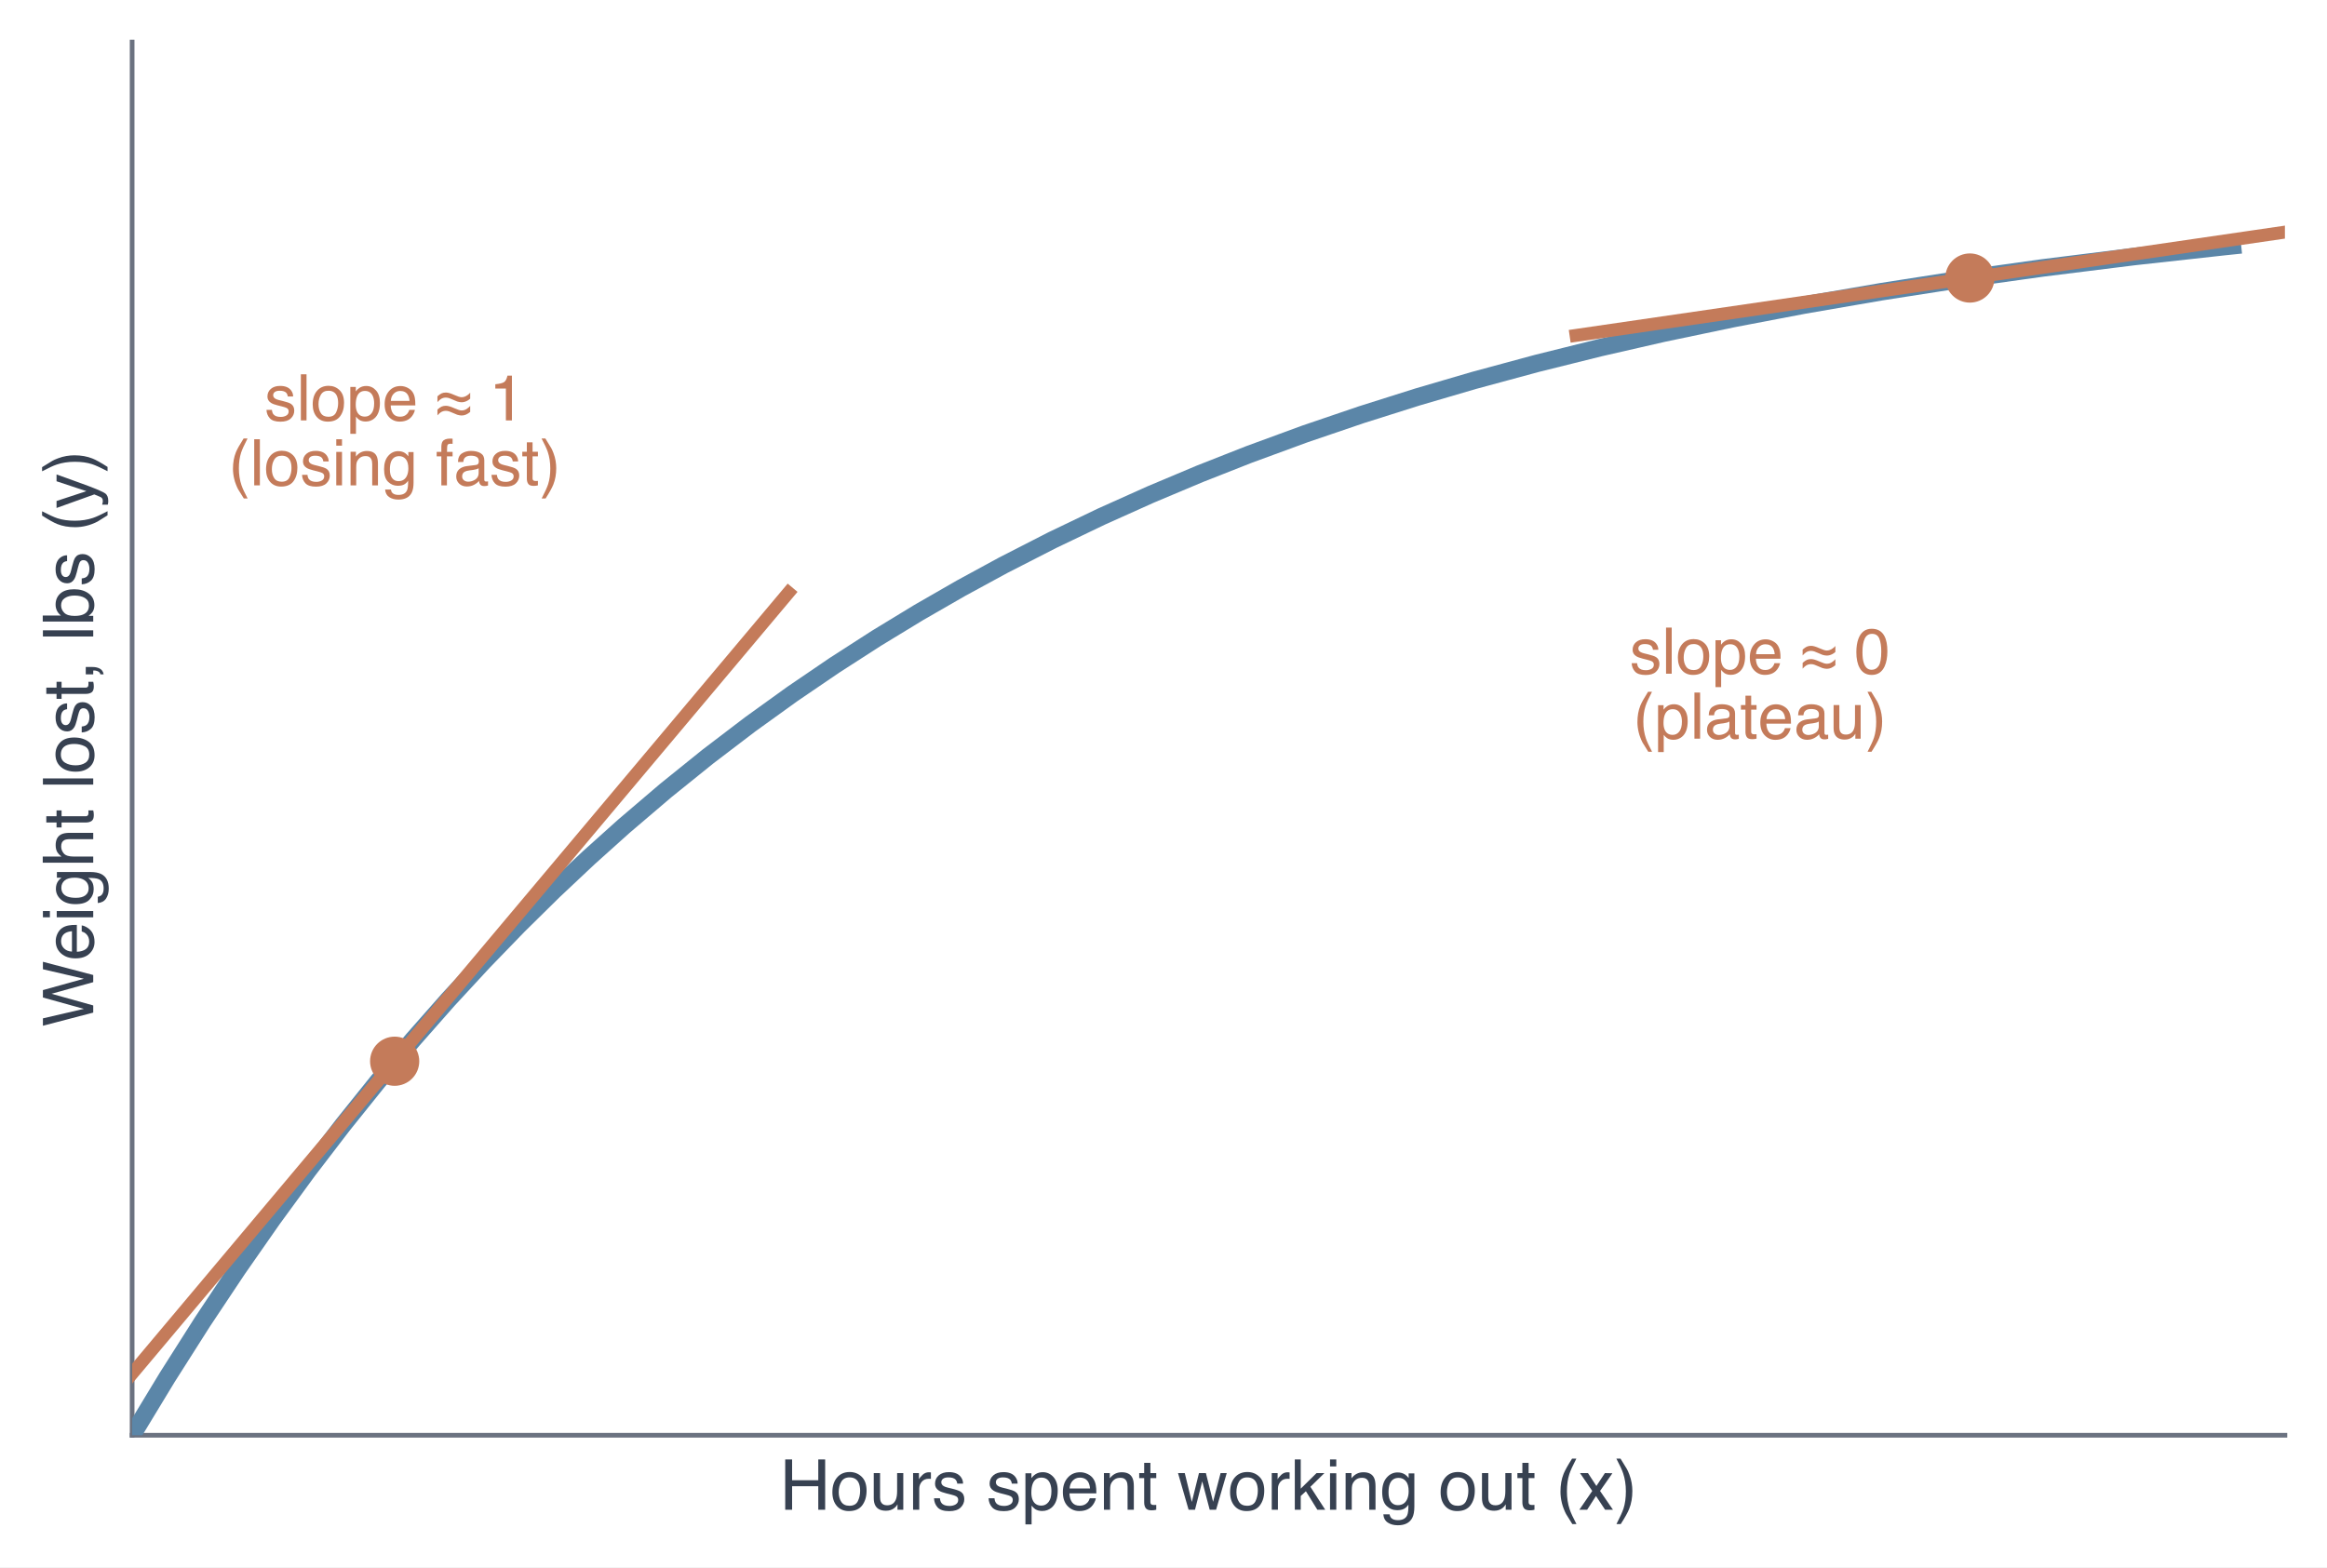
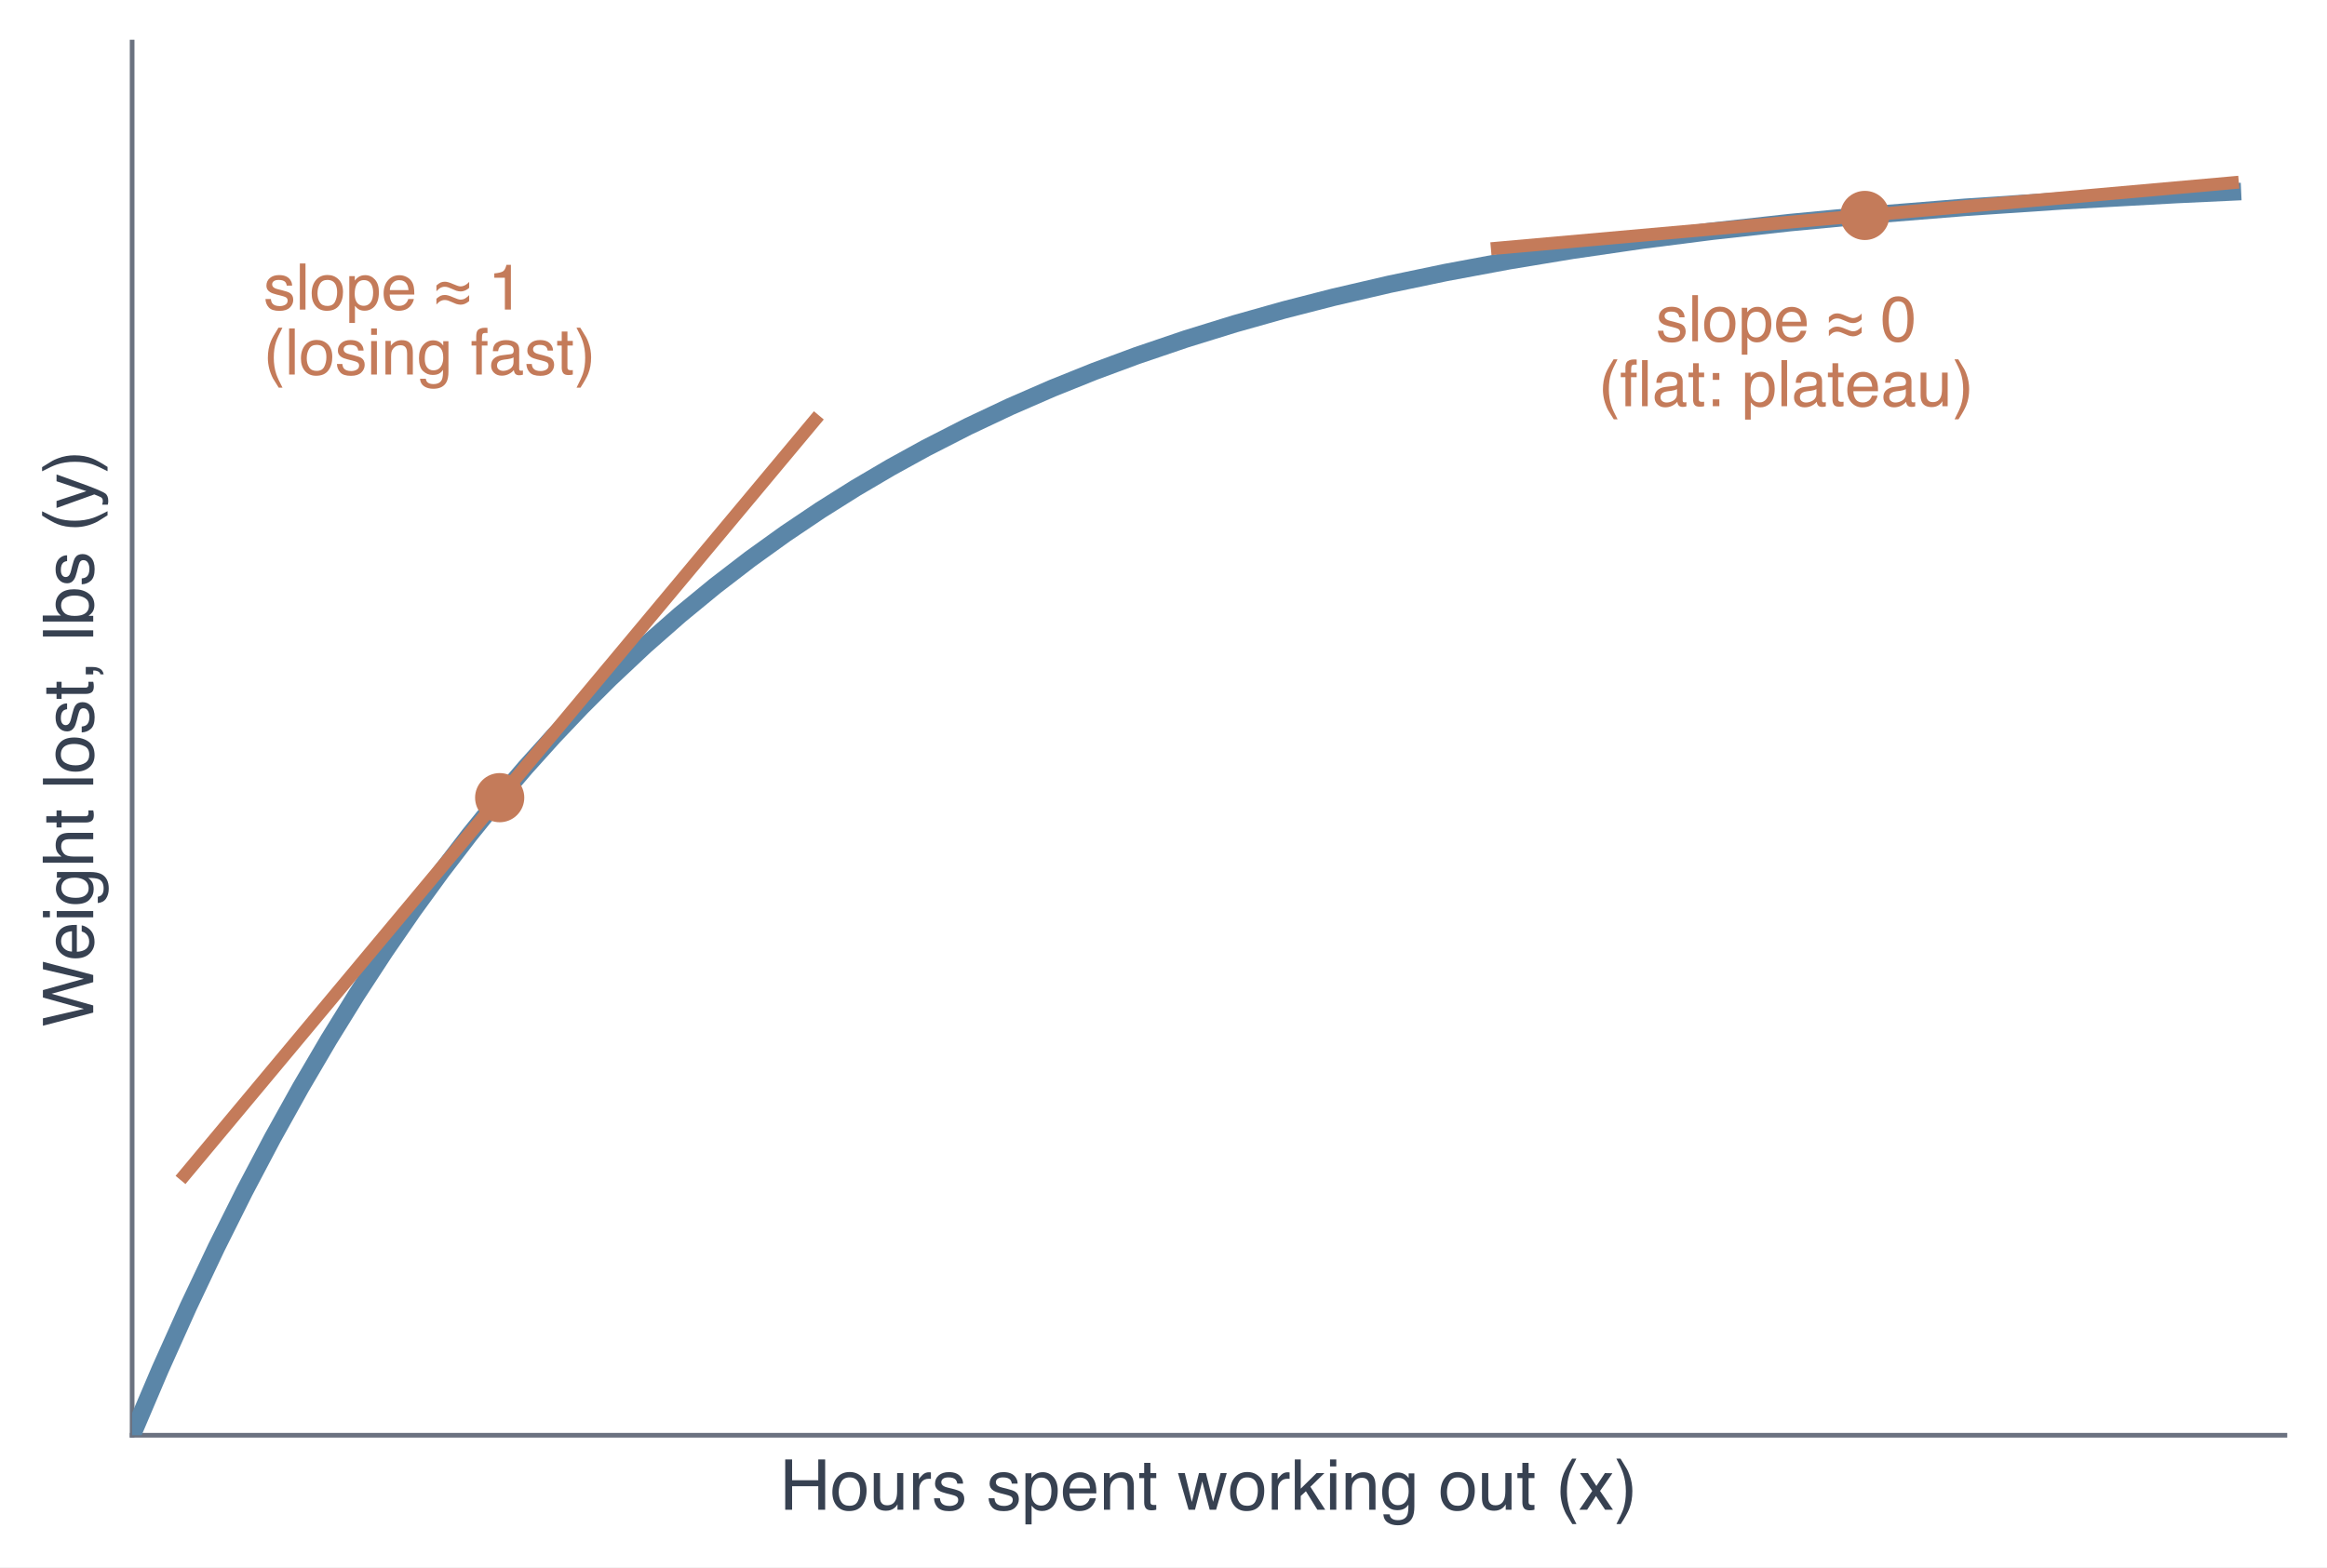
<svg xmlns="http://www.w3.org/2000/svg" xmlns:xlink="http://www.w3.org/1999/xlink" width="398.084pt" height="268.196pt" viewBox="0 0 398.084 268.196" version="1.1">
  <defs>
    <style type="text/css">*{stroke-linejoin: round; stroke-linecap: butt}</style>
  </defs>
  <g id="figure_1">
    <g id="patch_1">
      <path d="M 0 268.196  L 398.084 268.196  L 398.084 0  L 0 0  z " style="fill: #ffffff" />
    </g>
    <g id="axes_1">
      <g id="patch_2">
        <path d="M 22.604 245.592  L 390.884 245.592  L 390.884 7.2  L 22.604 7.2  z " style="fill: #ffffff" />
      </g>
      <g id="matplotlib.axis_1">
        <g id="text_1">
          <g style="fill: #374151" transform="translate(133.3862 258.3408) scale(0.12 -0.12)">
            <defs>
              <path id="Helvetica-48" d="M 503 4591  L 1131 4591  L 1131 2694  L 3519 2694  L 3519 4591  L 4147 4591  L 4147 0  L 3519 0  L 3519 2147  L 1131 2147  L 1131 0  L 503 0  L 503 4591  z " transform="scale(0.015625)" />
              <path id="Helvetica-6f" d="M 1741 363  Q 2300 363 2508 786  Q 2716 1209 2716 1728  Q 2716 2197 2566 2491  Q 2328 2953 1747 2953  Q 1231 2953 997 2559  Q 763 2166 763 1609  Q 763 1075 997 719  Q 1231 363 1741 363  z M 1763 3444  Q 2409 3444 2856 3012  Q 3303 2581 3303 1744  Q 3303 934 2909 406  Q 2516 -122 1688 -122  Q 997 -122 590 345  Q 184 813 184 1600  Q 184 2444 612 2944  Q 1041 3444 1763 3444  z M 1744 3428  L 1744 3428  z " transform="scale(0.015625)" />
              <path id="Helvetica-75" d="M 975 3347  L 975 1125  Q 975 869 1056 706  Q 1206 406 1616 406  Q 2203 406 2416 931  Q 2531 1213 2531 1703  L 2531 3347  L 3094 3347  L 3094 0  L 2563 0  L 2569 494  Q 2459 303 2297 172  Q 1975 -91 1516 -91  Q 800 -91 541 388  Q 400 644 400 1072  L 400 3347  L 975 3347  z M 1747 3428  L 1747 3428  z " transform="scale(0.015625)" />
              <path id="Helvetica-72" d="M 428 3347  L 963 3347  L 963 2769  Q 1028 2938 1284 3180  Q 1541 3422 1875 3422  Q 1891 3422 1928 3419  Q 1966 3416 2056 3406  L 2056 2813  Q 2006 2822 1964 2825  Q 1922 2828 1872 2828  Q 1447 2828 1219 2554  Q 991 2281 991 1925  L 991 0  L 428 0  L 428 3347  z " transform="scale(0.015625)" />
              <path id="Helvetica-73" d="M 747 1050  Q 772 769 888 619  Q 1100 347 1625 347  Q 1938 347 2175 483  Q 2413 619 2413 903  Q 2413 1119 2222 1231  Q 2100 1300 1741 1391  L 1294 1503  Q 866 1609 663 1741  Q 300 1969 300 2372  Q 300 2847 642 3140  Q 984 3434 1563 3434  Q 2319 3434 2653 2991  Q 2863 2709 2856 2384  L 2325 2384  Q 2309 2575 2191 2731  Q 1997 2953 1519 2953  Q 1200 2953 1036 2831  Q 872 2709 872 2509  Q 872 2291 1088 2159  Q 1213 2081 1456 2022  L 1828 1931  Q 2434 1784 2641 1647  Q 2969 1431 2969 969  Q 2969 522 2630 197  Q 2291 -128 1597 -128  Q 850 -128 539 211  Q 228 550 206 1050  L 747 1050  z M 1578 3428  L 1578 3428  z " transform="scale(0.015625)" />
              <path id="Helvetica-20" transform="scale(0.015625)" />
              <path id="Helvetica-70" d="M 1825 378  Q 2219 378 2480 708  Q 2741 1038 2741 1694  Q 2741 2094 2625 2381  Q 2406 2934 1825 2934  Q 1241 2934 1025 2350  Q 909 2038 909 1556  Q 909 1169 1025 897  Q 1244 378 1825 378  z M 369 3331  L 916 3331  L 916 2888  Q 1084 3116 1284 3241  Q 1569 3428 1953 3428  Q 2522 3428 2919 2992  Q 3316 2556 3316 1747  Q 3316 653 2744 184  Q 2381 -113 1900 -113  Q 1522 -113 1266 53  Q 1116 147 931 375  L 931 -1334  L 369 -1334  L 369 3331  z " transform="scale(0.015625)" />
              <path id="Helvetica-65" d="M 1806 3422  Q 2163 3422 2497 3255  Q 2831 3088 3006 2822  Q 3175 2569 3231 2231  Q 3281 2000 3281 1494  L 828 1494  Q 844 984 1069 676  Q 1294 369 1766 369  Q 2206 369 2469 659  Q 2619 828 2681 1050  L 3234 1050  Q 3213 866 3089 639  Q 2966 413 2813 269  Q 2556 19 2178 -69  Q 1975 -119 1719 -119  Q 1094 -119 659 336  Q 225 791 225 1609  Q 225 2416 662 2919  Q 1100 3422 1806 3422  z M 2703 1941  Q 2669 2306 2544 2525  Q 2313 2931 1772 2931  Q 1384 2931 1121 2651  Q 859 2372 844 1941  L 2703 1941  z M 1753 3428  L 1753 3428  z " transform="scale(0.015625)" />
              <path id="Helvetica-6e" d="M 413 3347  L 947 3347  L 947 2872  Q 1184 3166 1450 3294  Q 1716 3422 2041 3422  Q 2753 3422 3003 2925  Q 3141 2653 3141 2147  L 3141 0  L 2569 0  L 2569 2109  Q 2569 2416 2478 2603  Q 2328 2916 1934 2916  Q 1734 2916 1606 2875  Q 1375 2806 1200 2600  Q 1059 2434 1017 2257  Q 975 2081 975 1753  L 975 0  L 413 0  L 413 3347  z M 1734 3428  L 1734 3428  z " transform="scale(0.015625)" />
              <path id="Helvetica-74" d="M 525 4281  L 1094 4281  L 1094 3347  L 1628 3347  L 1628 2888  L 1094 2888  L 1094 703  Q 1094 528 1213 469  Q 1278 434 1431 434  Q 1472 434 1519 436  Q 1566 438 1628 444  L 1628 0  Q 1531 -28 1426 -40  Q 1322 -53 1200 -53  Q 806 -53 665 148  Q 525 350 525 672  L 525 2888  L 72 2888  L 72 3347  L 525 3347  L 525 4281  z " transform="scale(0.015625)" />
              <path id="Helvetica-77" d="M 672 3347  L 1316 709  L 1969 3347  L 2600 3347  L 3256 725  L 3941 3347  L 4503 3347  L 3531 0  L 2947 0  L 2266 2591  L 1606 0  L 1022 0  L 56 3347  L 672 3347  z " transform="scale(0.015625)" />
              <path id="Helvetica-6b" d="M 400 4591  L 941 4591  L 941 1925  L 2384 3347  L 3103 3347  L 1822 2094  L 3175 0  L 2456 0  L 1413 1688  L 941 1256  L 941 0  L 400 0  L 400 4591  z " transform="scale(0.015625)" />
              <path id="Helvetica-69" d="M 413 3331  L 984 3331  L 984 0  L 413 0  L 413 3331  z M 413 4591  L 984 4591  L 984 3953  L 413 3953  L 413 4591  z " transform="scale(0.015625)" />
              <path id="Helvetica-67" d="M 1594 3406  Q 1988 3406 2281 3213  Q 2441 3103 2606 2894  L 2606 3316  L 3125 3316  L 3125 272  Q 3125 -366 2938 -734  Q 2588 -1416 1616 -1416  Q 1075 -1416 706 -1173  Q 338 -931 294 -416  L 866 -416  Q 906 -641 1028 -763  Q 1219 -950 1628 -950  Q 2275 -950 2475 -494  Q 2594 -225 2584 466  Q 2416 209 2178 84  Q 1941 -41 1550 -41  Q 1006 -41 598 345  Q 191 731 191 1622  Q 191 2463 602 2934  Q 1013 3406 1594 3406  z M 2606 1688  Q 2606 2309 2350 2609  Q 2094 2909 1697 2909  Q 1103 2909 884 2353  Q 769 2056 769 1575  Q 769 1009 998 714  Q 1228 419 1616 419  Q 2222 419 2469 966  Q 2606 1275 2606 1688  z M 1659 3428  L 1659 3428  z " transform="scale(0.015625)" />
              <path id="Helvetica-28" d="M 1894 4666  Q 1403 3713 1256 3263  Q 1034 2578 1034 1681  Q 1034 775 1288 25  Q 1444 -438 1903 -1306  L 1525 -1306  Q 1069 -594 959 -397  Q 850 -200 722 138  Q 547 600 478 1125  Q 444 1397 444 1644  Q 444 2569 734 3291  Q 919 3750 1503 4666  L 1894 4666  z " transform="scale(0.015625)" />
              <path id="Helvetica-78" d="M 94 3347  L 822 3347  L 1591 2169  L 2369 3347  L 3053 3331  L 1925 1716  L 3103 0  L 2384 0  L 1553 1256  L 747 0  L 34 0  L 1213 1716  L 94 3347  z " transform="scale(0.015625)" />
              <path id="Helvetica-29" d="M 222 -1306  Q 719 -338 863 106  Q 1081 778 1081 1681  Q 1081 2584 828 3334  Q 672 3797 213 4666  L 591 4666  Q 1072 3897 1173 3717  Q 1275 3538 1394 3222  Q 1544 2831 1608 2450  Q 1672 2069 1672 1716  Q 1672 791 1378 66  Q 1194 -400 613 -1306  L 222 -1306  z " transform="scale(0.015625)" />
            </defs>
            <use xlink:href="#Helvetica-48" />
            <use xlink:href="#Helvetica-6f" transform="translate(72.2168 0)" />
            <use xlink:href="#Helvetica-75" transform="translate(127.832 0)" />
            <use xlink:href="#Helvetica-72" transform="translate(183.4473 0)" />
            <use xlink:href="#Helvetica-73" transform="translate(216.748 0)" />
            <use xlink:href="#Helvetica-20" transform="translate(266.748 0)" />
            <use xlink:href="#Helvetica-73" transform="translate(294.5312 0)" />
            <use xlink:href="#Helvetica-70" transform="translate(344.5312 0)" />
            <use xlink:href="#Helvetica-65" transform="translate(400.1465 0)" />
            <use xlink:href="#Helvetica-6e" transform="translate(455.7617 0)" />
            <use xlink:href="#Helvetica-74" transform="translate(511.377 0)" />
            <use xlink:href="#Helvetica-20" transform="translate(539.1602 0)" />
            <use xlink:href="#Helvetica-77" transform="translate(566.9434 0)" />
            <use xlink:href="#Helvetica-6f" transform="translate(639.1602 0)" />
            <use xlink:href="#Helvetica-72" transform="translate(694.7754 0)" />
            <use xlink:href="#Helvetica-6b" transform="translate(728.0762 0)" />
            <use xlink:href="#Helvetica-69" transform="translate(778.0762 0)" />
            <use xlink:href="#Helvetica-6e" transform="translate(800.293 0)" />
            <use xlink:href="#Helvetica-67" transform="translate(855.9082 0)" />
            <use xlink:href="#Helvetica-20" transform="translate(911.5234 0)" />
            <use xlink:href="#Helvetica-6f" transform="translate(939.3066 0)" />
            <use xlink:href="#Helvetica-75" transform="translate(994.9219 0)" />
            <use xlink:href="#Helvetica-74" transform="translate(1050.537 0)" />
            <use xlink:href="#Helvetica-20" transform="translate(1078.32 0)" />
            <use xlink:href="#Helvetica-28" transform="translate(1106.104 0)" />
            <use xlink:href="#Helvetica-78" transform="translate(1139.404 0)" />
            <use xlink:href="#Helvetica-29" transform="translate(1189.404 0)" />
          </g>
        </g>
      </g>
      <g id="matplotlib.axis_2">
        <g id="text_2">
          <g style="fill: #374151" transform="translate(15.94875 175.7385) rotate(-90) scale(0.12 -0.12)">
            <defs>
              <path id="Helvetica-57" d="M 791 4591  L 1656 856  L 2694 4591  L 3369 4591  L 4406 856  L 5272 4591  L 5953 4591  L 4747 0  L 4094 0  L 3034 3806  L 1969 0  L 1316 0  L 116 4591  L 791 4591  z " transform="scale(0.015625)" />
              <path id="Helvetica-68" d="M 413 4606  L 975 4606  L 975 2894  Q 1175 3147 1334 3250  Q 1606 3428 2013 3428  Q 2741 3428 3000 2919  Q 3141 2641 3141 2147  L 3141 0  L 2563 0  L 2563 2109  Q 2563 2478 2469 2650  Q 2316 2925 1894 2925  Q 1544 2925 1259 2684  Q 975 2444 975 1775  L 975 0  L 413 0  L 413 4606  z " transform="scale(0.015625)" />
              <path id="Helvetica-6c" d="M 428 4591  L 991 4591  L 991 0  L 428 0  L 428 4591  z " transform="scale(0.015625)" />
              <path id="Helvetica-2c" d="M 531 -653  Q 747 -616 834 -350  Q 881 -209 881 -78  Q 881 -56 879 -39  Q 878 -22 872 0  L 531 0  L 531 681  L 1200 681  L 1200 50  Q 1200 -322 1050 -603  Q 900 -884 531 -950  L 531 -653  z " transform="scale(0.015625)" />
              <path id="Helvetica-62" d="M 369 4606  L 916 4606  L 916 2941  Q 1100 3181 1356 3307  Q 1613 3434 1913 3434  Q 2538 3434 2927 3004  Q 3316 2575 3316 1738  Q 3316 944 2931 419  Q 2547 -106 1866 -106  Q 1484 -106 1222 78  Q 1066 188 888 428  L 888 0  L 369 0  L 369 4606  z M 1831 391  Q 2288 391 2514 753  Q 2741 1116 2741 1709  Q 2741 2238 2514 2584  Q 2288 2931 1847 2931  Q 1463 2931 1173 2647  Q 884 2363 884 1709  Q 884 1238 1003 944  Q 1225 391 1831 391  z " transform="scale(0.015625)" />
              <path id="Helvetica-79" d="M 2503 3347  L 3125 3347  Q 3006 3025 2597 1878  Q 2291 1016 2084 472  Q 1597 -809 1397 -1090  Q 1197 -1372 709 -1372  Q 591 -1372 527 -1362  Q 463 -1353 369 -1328  L 369 -816  Q 516 -856 581 -865  Q 647 -875 697 -875  Q 853 -875 926 -823  Q 1000 -772 1050 -697  Q 1066 -672 1162 -440  Q 1259 -209 1303 -97  L 66 3347  L 703 3347  L 1600 622  L 2503 3347  z M 1597 3428  L 1597 3428  z " transform="scale(0.015625)" />
            </defs>
            <use xlink:href="#Helvetica-57" />
            <use xlink:href="#Helvetica-65" transform="translate(94.38477 0)" />
            <use xlink:href="#Helvetica-69" transform="translate(150 0)" />
            <use xlink:href="#Helvetica-67" transform="translate(172.2168 0)" />
            <use xlink:href="#Helvetica-68" transform="translate(227.832 0)" />
            <use xlink:href="#Helvetica-74" transform="translate(283.4473 0)" />
            <use xlink:href="#Helvetica-20" transform="translate(311.2305 0)" />
            <use xlink:href="#Helvetica-6c" transform="translate(339.0137 0)" />
            <use xlink:href="#Helvetica-6f" transform="translate(361.2305 0)" />
            <use xlink:href="#Helvetica-73" transform="translate(416.8457 0)" />
            <use xlink:href="#Helvetica-74" transform="translate(466.8457 0)" />
            <use xlink:href="#Helvetica-2c" transform="translate(494.6289 0)" />
            <use xlink:href="#Helvetica-20" transform="translate(522.4121 0)" />
            <use xlink:href="#Helvetica-6c" transform="translate(550.1953 0)" />
            <use xlink:href="#Helvetica-62" transform="translate(572.4121 0)" />
            <use xlink:href="#Helvetica-73" transform="translate(628.0273 0)" />
            <use xlink:href="#Helvetica-20" transform="translate(678.0273 0)" />
            <use xlink:href="#Helvetica-28" transform="translate(705.8105 0)" />
            <use xlink:href="#Helvetica-79" transform="translate(739.1113 0)" />
            <use xlink:href="#Helvetica-29" transform="translate(789.1113 0)" />
          </g>
        </g>
      </g>
      <g id="patch_3">
        <path d="M 22.604 245.592  L 22.604 7.2  " style="fill: none; stroke: #6b7280; stroke-width: 0.8; stroke-linejoin: miter; stroke-linecap: square" />
      </g>
      <g id="patch_4">
        <path d="M 22.604 245.592  L 390.884 245.592  " style="fill: none; stroke: #6b7280; stroke-width: 0.8; stroke-linejoin: miter; stroke-linecap: square" />
      </g>
      <g id="line2d_1">
-         <path d="M 22.604 245.592  L 28.612 235.678  L 34.62 226.218  L 40.629 217.191  L 46.637 208.577  L 52.645 200.356  L 58.654 192.512  L 64.662 185.027  L 70.67 177.884  L 76.679 171.067  L 82.687 164.563  L 88.695 158.356  L 94.704 152.433  L 100.712 146.781  L 106.72 141.387  L 113.93 135.24  L 121.14 129.428  L 128.35 123.934  L 135.56 118.74  L 142.77 113.83  L 149.98 109.188  L 157.19 104.799  L 164.4 100.651  L 171.61 96.729  L 180.022 92.423  L 188.433 88.391  L 196.845 84.615  L 205.257 81.078  L 213.668 77.765  L 223.282 74.236  L 232.895 70.962  L 242.508 67.924  L 252.122 65.105  L 262.937 62.177  L 273.752 59.485  L 284.567 57.01  L 296.583 54.495  L 308.6 52.204  L 321.818 49.921  L 335.036 47.86  L 349.456 45.842  L 365.078 43.897  L 380.7 42.175  L 381.901 42.051  L 381.901 42.051  " clip-path="url(#p735de9284b)" style="fill: none; stroke: #5b86a8; stroke-width: 3; stroke-linecap: square" />
+         <path d="M 22.604 245.592  L 27.41 234.3  L 32.217 223.596  L 37.024 213.45  L 41.83 203.832  L 46.637 194.716  L 51.444 186.075  L 56.25 177.884  L 61.057 170.119  L 65.864 162.76  L 70.67 155.783  L 75.477 149.171  L 80.284 142.902  L 85.09 136.961  L 89.897 131.329  L 94.704 125.99  L 99.51 120.93  L 104.317 116.133  L 110.325 110.487  L 116.334 105.207  L 122.342 100.268  L 128.35 95.648  L 134.359 91.328  L 140.367 87.287  L 146.375 83.507  L 152.383 79.972  L 158.392 76.666  L 165.602 72.98  L 172.812 69.578  L 180.022 66.438  L 187.232 63.54  L 194.442 60.866  L 202.853 58.006  L 211.265 55.402  L 219.677 53.03  L 228.088 50.871  L 237.702 48.638  L 247.315 46.632  L 258.13 44.617  L 268.945 42.831  L 280.962 41.083  L 292.978 39.554  L 306.196 38.092  L 320.616 36.725  L 336.238 35.471  L 353.061 34.344  L 372.288 33.29  L 381.901 32.841  L 381.901 32.841  " clip-path="url(#p04f91757e7)" style="fill: none; stroke: #5b86a8; stroke-width: 3; stroke-linecap: square" />
      </g>
      <g id="text_3">
-         <g style="fill: #c47b5a" transform="translate(45.23493 71.93753) scale(0.11 -0.11)">
+         <g style="fill: #c47b5a" transform="translate(45.05985 52.97453) scale(0.11 -0.11)">
          <defs>
            <path id="Helvetica-2248" d="M 144 2400  Q 390 2619 568 2697  Q 747 2775 987 2775  Q 1290 2775 1804 2542  Q 2319 2309 2540 2309  Q 2844 2309 3131 2513  Q 3303 2631 3403 2763  L 3403 2163  Q 3278 2047 3109 1956  Q 2828 1806 2550 1806  Q 2472 1806 2345 1825  Q 2219 1844 2115 1881  Q 2056 1900 1625 2088  Q 1412 2181 1303 2219  Q 1131 2272 978 2272  Q 706 2272 487 2131  Q 353 2044 144 1822  L 144 2400  z M 144 1081  Q 390 1300 568 1378  Q 747 1456 987 1456  Q 1290 1456 1804 1223  Q 2319 991 2540 991  Q 2822 991 3042 1133  Q 3262 1275 3403 1444  L 3403 844  Q 3194 672 2987 580  Q 2781 488 2550 488  Q 2453 488 2332 511  Q 2212 534 2115 563  Q 2044 588 1625 769  Q 1412 863 1303 900  Q 1131 953 978 953  Q 703 953 478 806  Q 340 719 144 503  L 144 1081  z " transform="scale(0.015625)" />
            <path id="Helvetica-31" d="M 613 3169  L 613 3600  Q 1222 3659 1462 3798  Q 1703 3938 1822 4456  L 2266 4456  L 2266 0  L 1666 0  L 1666 3169  L 613 3169  z " transform="scale(0.015625)" />
          </defs>
          <use xlink:href="#Helvetica-73" />
          <use xlink:href="#Helvetica-6c" transform="translate(50 0)" />
          <use xlink:href="#Helvetica-6f" transform="translate(72.2168 0)" />
          <use xlink:href="#Helvetica-70" transform="translate(127.832 0)" />
          <use xlink:href="#Helvetica-65" transform="translate(183.4473 0)" />
          <use xlink:href="#Helvetica-20" transform="translate(239.0625 0)" />
          <use xlink:href="#Helvetica-2248" transform="translate(266.8457 0)" />
          <use xlink:href="#Helvetica-20" transform="translate(321.7285 0)" />
          <use xlink:href="#Helvetica-31" transform="translate(349.5117 0)" />
        </g>
-         <g style="fill: #c47b5a" transform="translate(39.09126 83.052) scale(0.11 -0.11)">
+         <g style="fill: #c47b5a" transform="translate(45.05985 64.089) scale(0.11 -0.11)">
          <defs>
            <path id="Helvetica-66" d="M 553 3856  Q 566 4206 675 4369  Q 872 4656 1434 4656  Q 1488 4656 1544 4653  Q 1600 4650 1672 4644  L 1672 4131  Q 1584 4138 1545 4139  Q 1506 4141 1472 4141  Q 1216 4141 1166 4008  Q 1116 3875 1116 3331  L 1672 3331  L 1672 2888  L 1109 2888  L 1109 0  L 553 0  L 553 2888  L 88 2888  L 88 3331  L 553 3331  L 553 3856  z " transform="scale(0.015625)" />
            <path id="Helvetica-61" d="M 844 891  Q 844 647 1022 506  Q 1200 366 1444 366  Q 1741 366 2019 503  Q 2488 731 2488 1250  L 2488 1703  Q 2384 1638 2221 1594  Q 2059 1550 1903 1531  L 1563 1488  Q 1256 1447 1103 1359  Q 844 1213 844 891  z M 2206 2028  Q 2400 2053 2466 2191  Q 2503 2266 2503 2406  Q 2503 2694 2298 2823  Q 2094 2953 1713 2953  Q 1272 2953 1088 2716  Q 984 2584 953 2325  L 428 2325  Q 444 2944 830 3186  Q 1216 3428 1725 3428  Q 2316 3428 2684 3203  Q 3050 2978 3050 2503  L 3050 575  Q 3050 488 3086 434  Q 3122 381 3238 381  Q 3275 381 3322 386  Q 3369 391 3422 400  L 3422 -16  Q 3291 -53 3222 -62  Q 3153 -72 3034 -72  Q 2744 -72 2613 134  Q 2544 244 2516 444  Q 2344 219 2022 53  Q 1700 -113 1313 -113  Q 847 -113 551 170  Q 256 453 256 878  Q 256 1344 547 1600  Q 838 1856 1309 1916  L 2206 2028  z M 1741 3428  L 1741 3428  z " transform="scale(0.015625)" />
          </defs>
          <use xlink:href="#Helvetica-28" />
          <use xlink:href="#Helvetica-6c" transform="translate(33.30078 0)" />
          <use xlink:href="#Helvetica-6f" transform="translate(55.51758 0)" />
          <use xlink:href="#Helvetica-73" transform="translate(111.1328 0)" />
          <use xlink:href="#Helvetica-69" transform="translate(161.1328 0)" />
          <use xlink:href="#Helvetica-6e" transform="translate(183.3496 0)" />
          <use xlink:href="#Helvetica-67" transform="translate(238.9648 0)" />
          <use xlink:href="#Helvetica-20" transform="translate(294.5801 0)" />
          <use xlink:href="#Helvetica-66" transform="translate(322.3633 0)" />
          <use xlink:href="#Helvetica-61" transform="translate(350.1465 0)" />
          <use xlink:href="#Helvetica-73" transform="translate(405.7617 0)" />
          <use xlink:href="#Helvetica-74" transform="translate(455.7617 0)" />
          <use xlink:href="#Helvetica-29" transform="translate(483.5449 0)" />
        </g>
      </g>
      <g id="text_4">
-         <g style="fill: #c47b5a" transform="translate(278.7783 115.2815) scale(0.11 -0.11)">
+         <g style="fill: #c47b5a" transform="translate(283.2696 58.39253) scale(0.11 -0.11)">
          <defs>
            <path id="Helvetica-30" d="M 1731 4475  Q 2600 4475 2988 3759  Q 3288 3206 3288 2244  Q 3288 1331 3016 734  Q 2622 -122 1728 -122  Q 922 -122 528 578  Q 200 1163 200 2147  Q 200 2909 397 3456  Q 766 4475 1731 4475  z M 1725 391  Q 2163 391 2422 778  Q 2681 1166 2681 2222  Q 2681 2984 2493 3476  Q 2306 3969 1766 3969  Q 1269 3969 1039 3501  Q 809 3034 809 2125  Q 809 1441 956 1025  Q 1181 391 1725 391  z " transform="scale(0.015625)" />
          </defs>
          <use xlink:href="#Helvetica-73" />
          <use xlink:href="#Helvetica-6c" transform="translate(50 0)" />
          <use xlink:href="#Helvetica-6f" transform="translate(72.2168 0)" />
          <use xlink:href="#Helvetica-70" transform="translate(127.832 0)" />
          <use xlink:href="#Helvetica-65" transform="translate(183.4473 0)" />
          <use xlink:href="#Helvetica-20" transform="translate(239.0625 0)" />
          <use xlink:href="#Helvetica-2248" transform="translate(266.8457 0)" />
          <use xlink:href="#Helvetica-20" transform="translate(321.7285 0)" />
          <use xlink:href="#Helvetica-30" transform="translate(349.5117 0)" />
        </g>
-         <g style="fill: #c47b5a" transform="translate(279.3541 126.396) scale(0.11 -0.11)">
+         <g style="fill: #c47b5a" transform="translate(273.4529 69.507) scale(0.11 -0.11)">
+           <defs>
+             <path id="Helvetica-3a" d="M 709 3303  L 1363 3303  L 1363 2622  L 709 2622  L 709 3303  z M 709 681  L 1363 681  L 1363 0  L 709 0  L 709 681  z " transform="scale(0.015625)" />
+           </defs>
          <use xlink:href="#Helvetica-28" />
-           <use xlink:href="#Helvetica-70" transform="translate(33.30078 0)" />
-           <use xlink:href="#Helvetica-6c" transform="translate(88.91602 0)" />
-           <use xlink:href="#Helvetica-61" transform="translate(111.1328 0)" />
-           <use xlink:href="#Helvetica-74" transform="translate(166.748 0)" />
-           <use xlink:href="#Helvetica-65" transform="translate(194.5312 0)" />
-           <use xlink:href="#Helvetica-61" transform="translate(250.1465 0)" />
-           <use xlink:href="#Helvetica-75" transform="translate(305.7617 0)" />
-           <use xlink:href="#Helvetica-29" transform="translate(361.377 0)" />
+           <use xlink:href="#Helvetica-66" transform="translate(33.30078 0)" />
+           <use xlink:href="#Helvetica-6c" transform="translate(61.08398 0)" />
+           <use xlink:href="#Helvetica-61" transform="translate(83.30078 0)" />
+           <use xlink:href="#Helvetica-74" transform="translate(138.916 0)" />
+           <use xlink:href="#Helvetica-3a" transform="translate(166.6992 0)" />
+           <use xlink:href="#Helvetica-20" transform="translate(194.4824 0)" />
+           <use xlink:href="#Helvetica-70" transform="translate(222.2656 0)" />
+           <use xlink:href="#Helvetica-6c" transform="translate(277.8809 0)" />
+           <use xlink:href="#Helvetica-61" transform="translate(300.0977 0)" />
+           <use xlink:href="#Helvetica-74" transform="translate(355.7129 0)" />
+           <use xlink:href="#Helvetica-65" transform="translate(383.4961 0)" />
+           <use xlink:href="#Helvetica-61" transform="translate(439.1113 0)" />
+           <use xlink:href="#Helvetica-75" transform="translate(494.7266 0)" />
+           <use xlink:href="#Helvetica-29" transform="translate(550.3418 0)" />
        </g>
      </g>
      <g id="line2d_2">
-         <path d="M 0.148 261.77  L 134.884 101.414  " clip-path="url(#p735de9284b)" style="fill: none; stroke: #c47b5a; stroke-width: 2.2; stroke-linecap: square" />
+         <path d="M 31.586 201.064  L 139.375 71.92  " clip-path="url(#p04f91757e7)" style="fill: none; stroke: #c47b5a; stroke-width: 2.2; stroke-linecap: square" />
      </g>
      <g id="line2d_3">
-         <path d="M 269.621 57.392  L 399.084 38.524  " clip-path="url(#p735de9284b)" style="fill: none; stroke: #c47b5a; stroke-width: 2.2; stroke-linecap: square" />
+         <path d="M 256.147 42.461  L 381.901 31.27  " clip-path="url(#p04f91757e7)" style="fill: none; stroke: #c47b5a; stroke-width: 2.2; stroke-linecap: square" />
      </g>
      <g id="PathCollection_1">
        <defs>
-           <path id="m2956c33ead" d="M 0 3.708  C 0.983 3.708 1.927 3.317 2.622 2.622  C 3.317 1.927 3.708 0.983 3.708 0  C 3.708 -0.983 3.317 -1.927 2.622 -2.622  C 1.927 -3.317 0.983 -3.708 0 -3.708  C -0.983 -3.708 -1.927 -3.317 -2.622 -2.622  C -3.317 -1.927 -3.708 -0.983 -3.708 0  C -3.708 0.983 -3.317 1.927 -2.622 2.622  C -1.927 3.317 -0.983 3.708 0 3.708  z " style="stroke: #c47b5a" />
+           <path id="m5e5d12b420" d="M 0 3.708  C 0.983 3.708 1.927 3.317 2.622 2.622  C 3.317 1.927 3.708 0.983 3.708 0  C 3.708 -0.983 3.317 -1.927 2.622 -2.622  C 1.927 -3.317 0.983 -3.708 0 -3.708  C -0.983 -3.708 -1.927 -3.317 -2.622 -2.622  C -3.317 -1.927 -3.708 -0.983 -3.708 0  C -3.708 0.983 -3.317 1.927 -2.622 2.622  C -1.927 3.317 -0.983 3.708 0 3.708  z " style="stroke: #c47b5a" />
        </defs>
-         <g clip-path="url(#p735de9284b)">
-           <use xlink:href="#m2956c33ead" x="67.516" y="181.592" style="fill: #c47b5a; stroke: #c47b5a" />
+         <g clip-path="url(#p04f91757e7)">
+           <use xlink:href="#m5e5d12b420" x="85.481" y="136.492" style="fill: #c47b5a; stroke: #c47b5a" />
        </g>
      </g>
      <g id="PathCollection_2">
-         <g clip-path="url(#p735de9284b)">
-           <use xlink:href="#m2956c33ead" x="336.989" y="47.574" style="fill: #c47b5a; stroke: #c47b5a" />
+         <g clip-path="url(#p04f91757e7)">
+           <use xlink:href="#m5e5d12b420" x="319.024" y="36.865" style="fill: #c47b5a; stroke: #c47b5a" />
        </g>
      </g>
    </g>
  </g>
  <defs>
-     <clipPath id="p735de9284b">
+     <clipPath id="p04f91757e7">
      <rect x="22.604" y="7.2" width="368.28" height="238.392" />
    </clipPath>
  </defs>
</svg>
